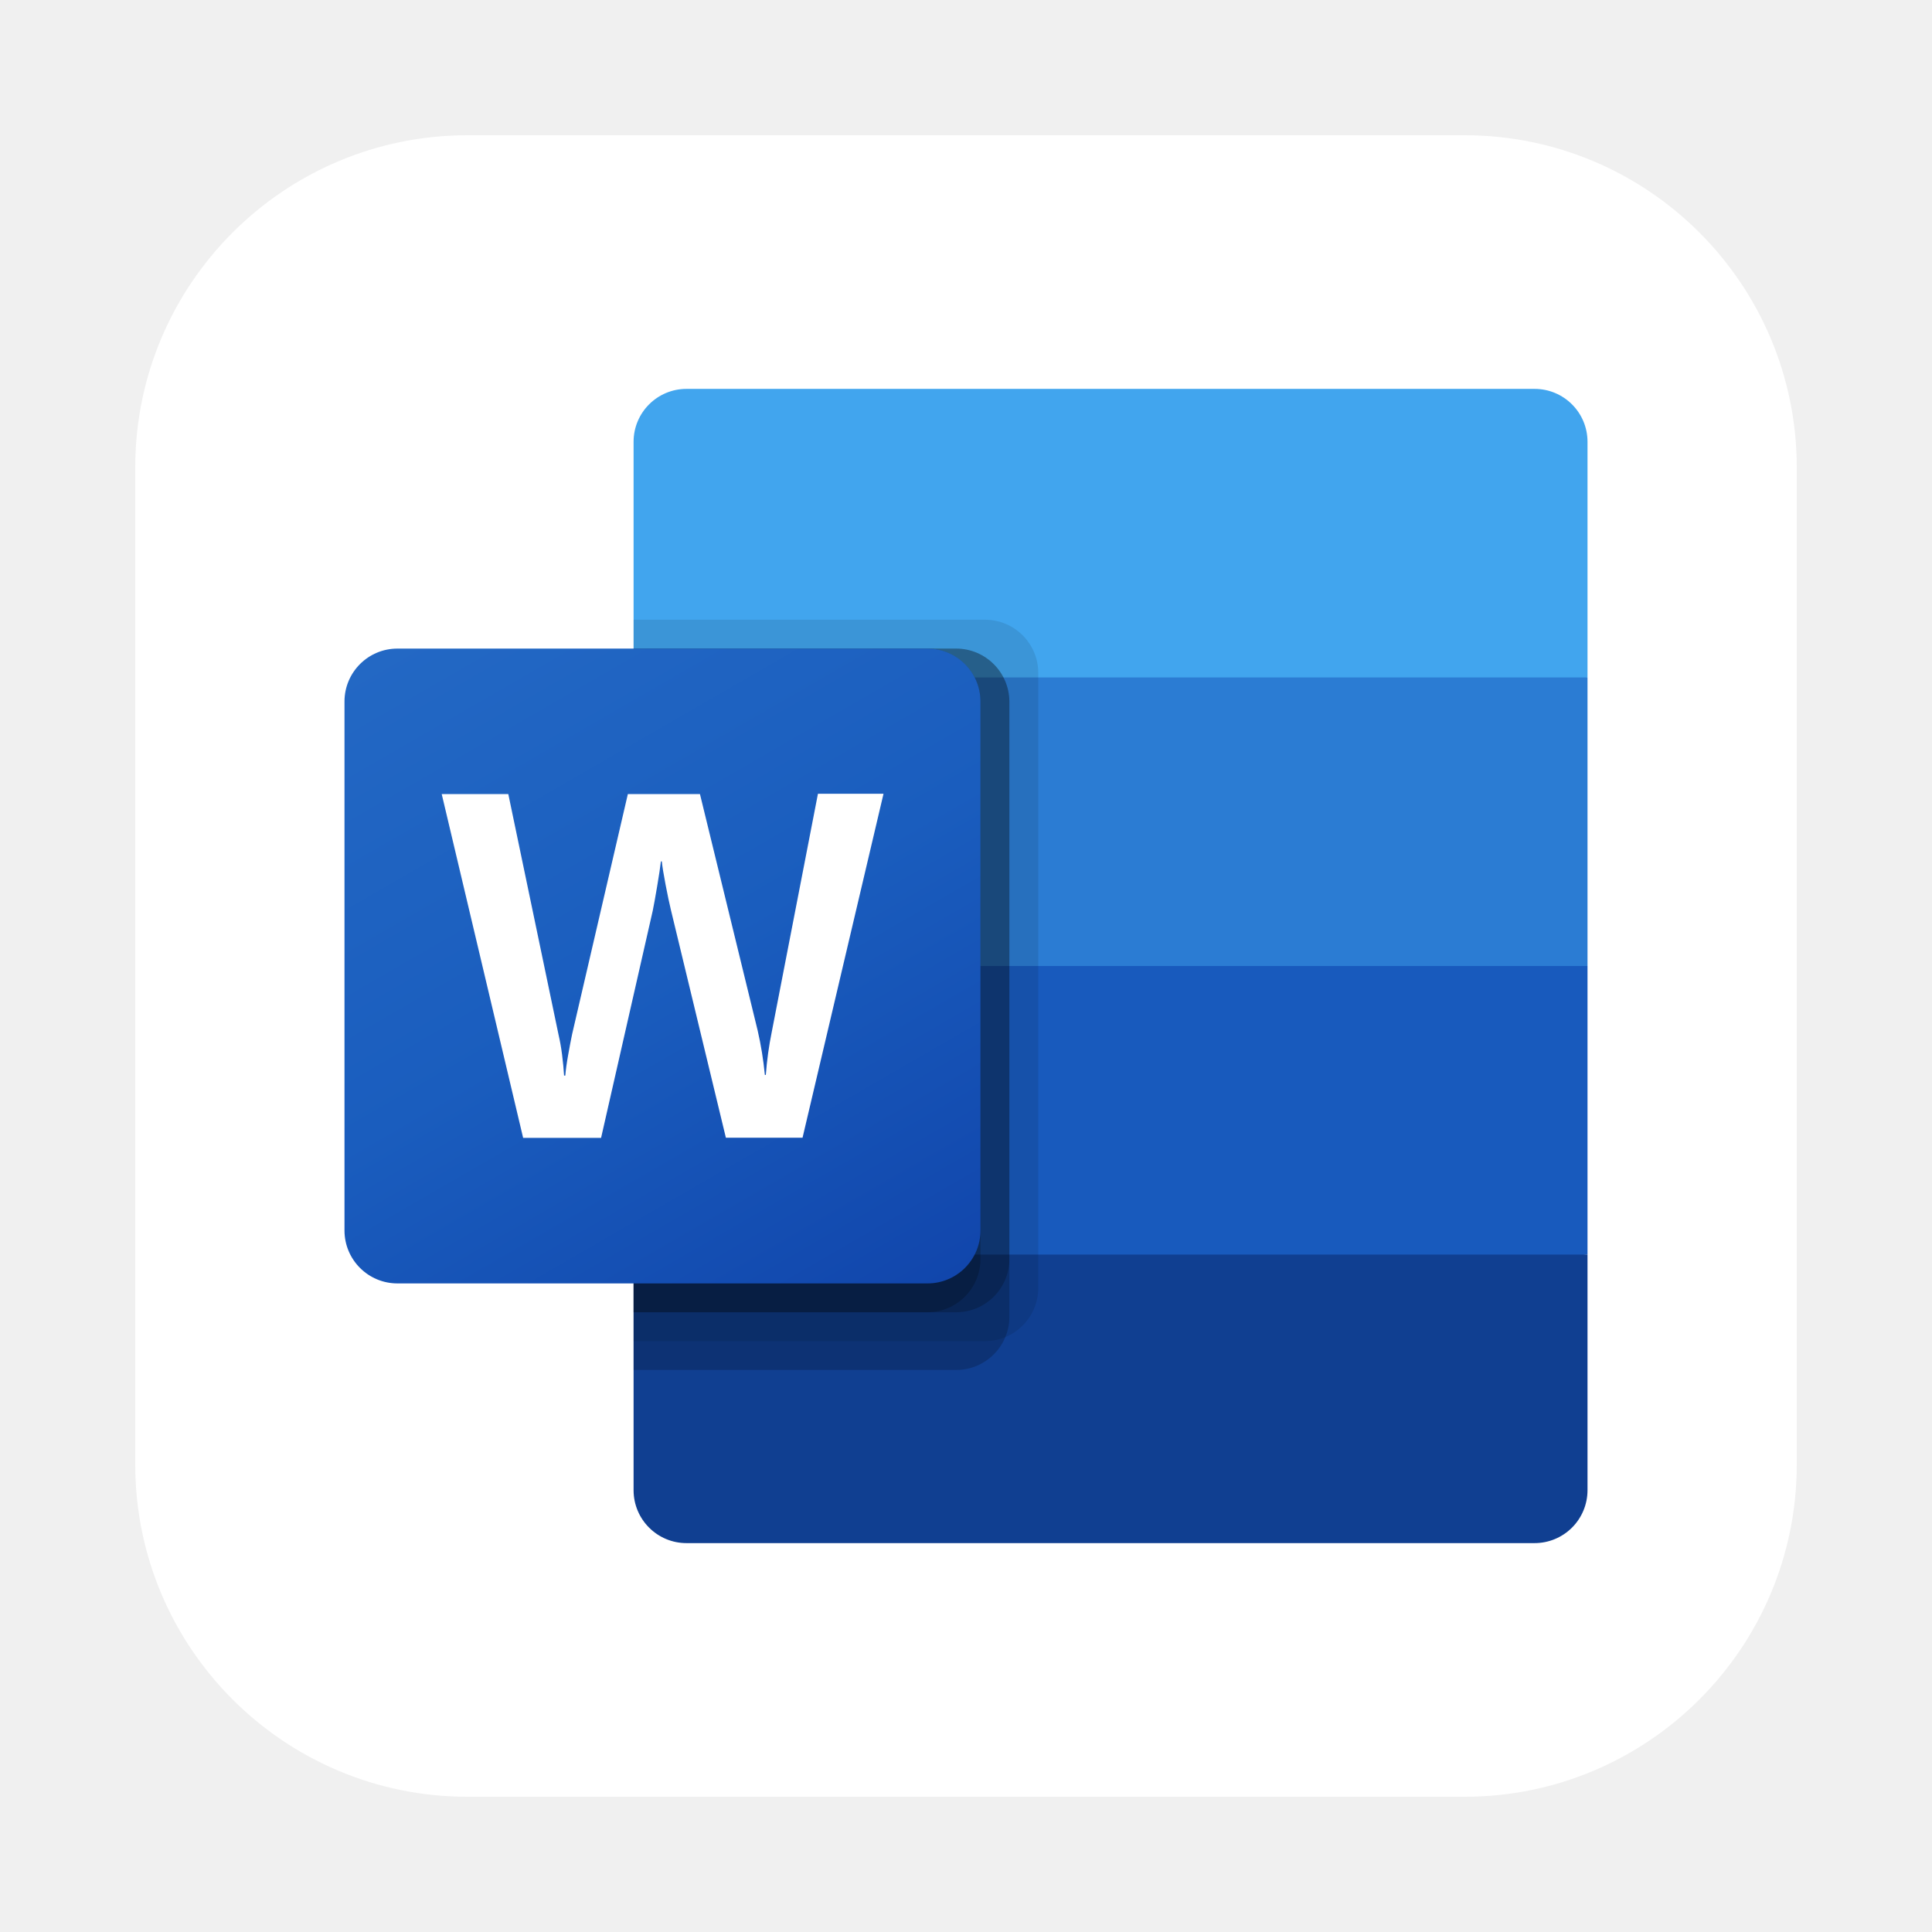
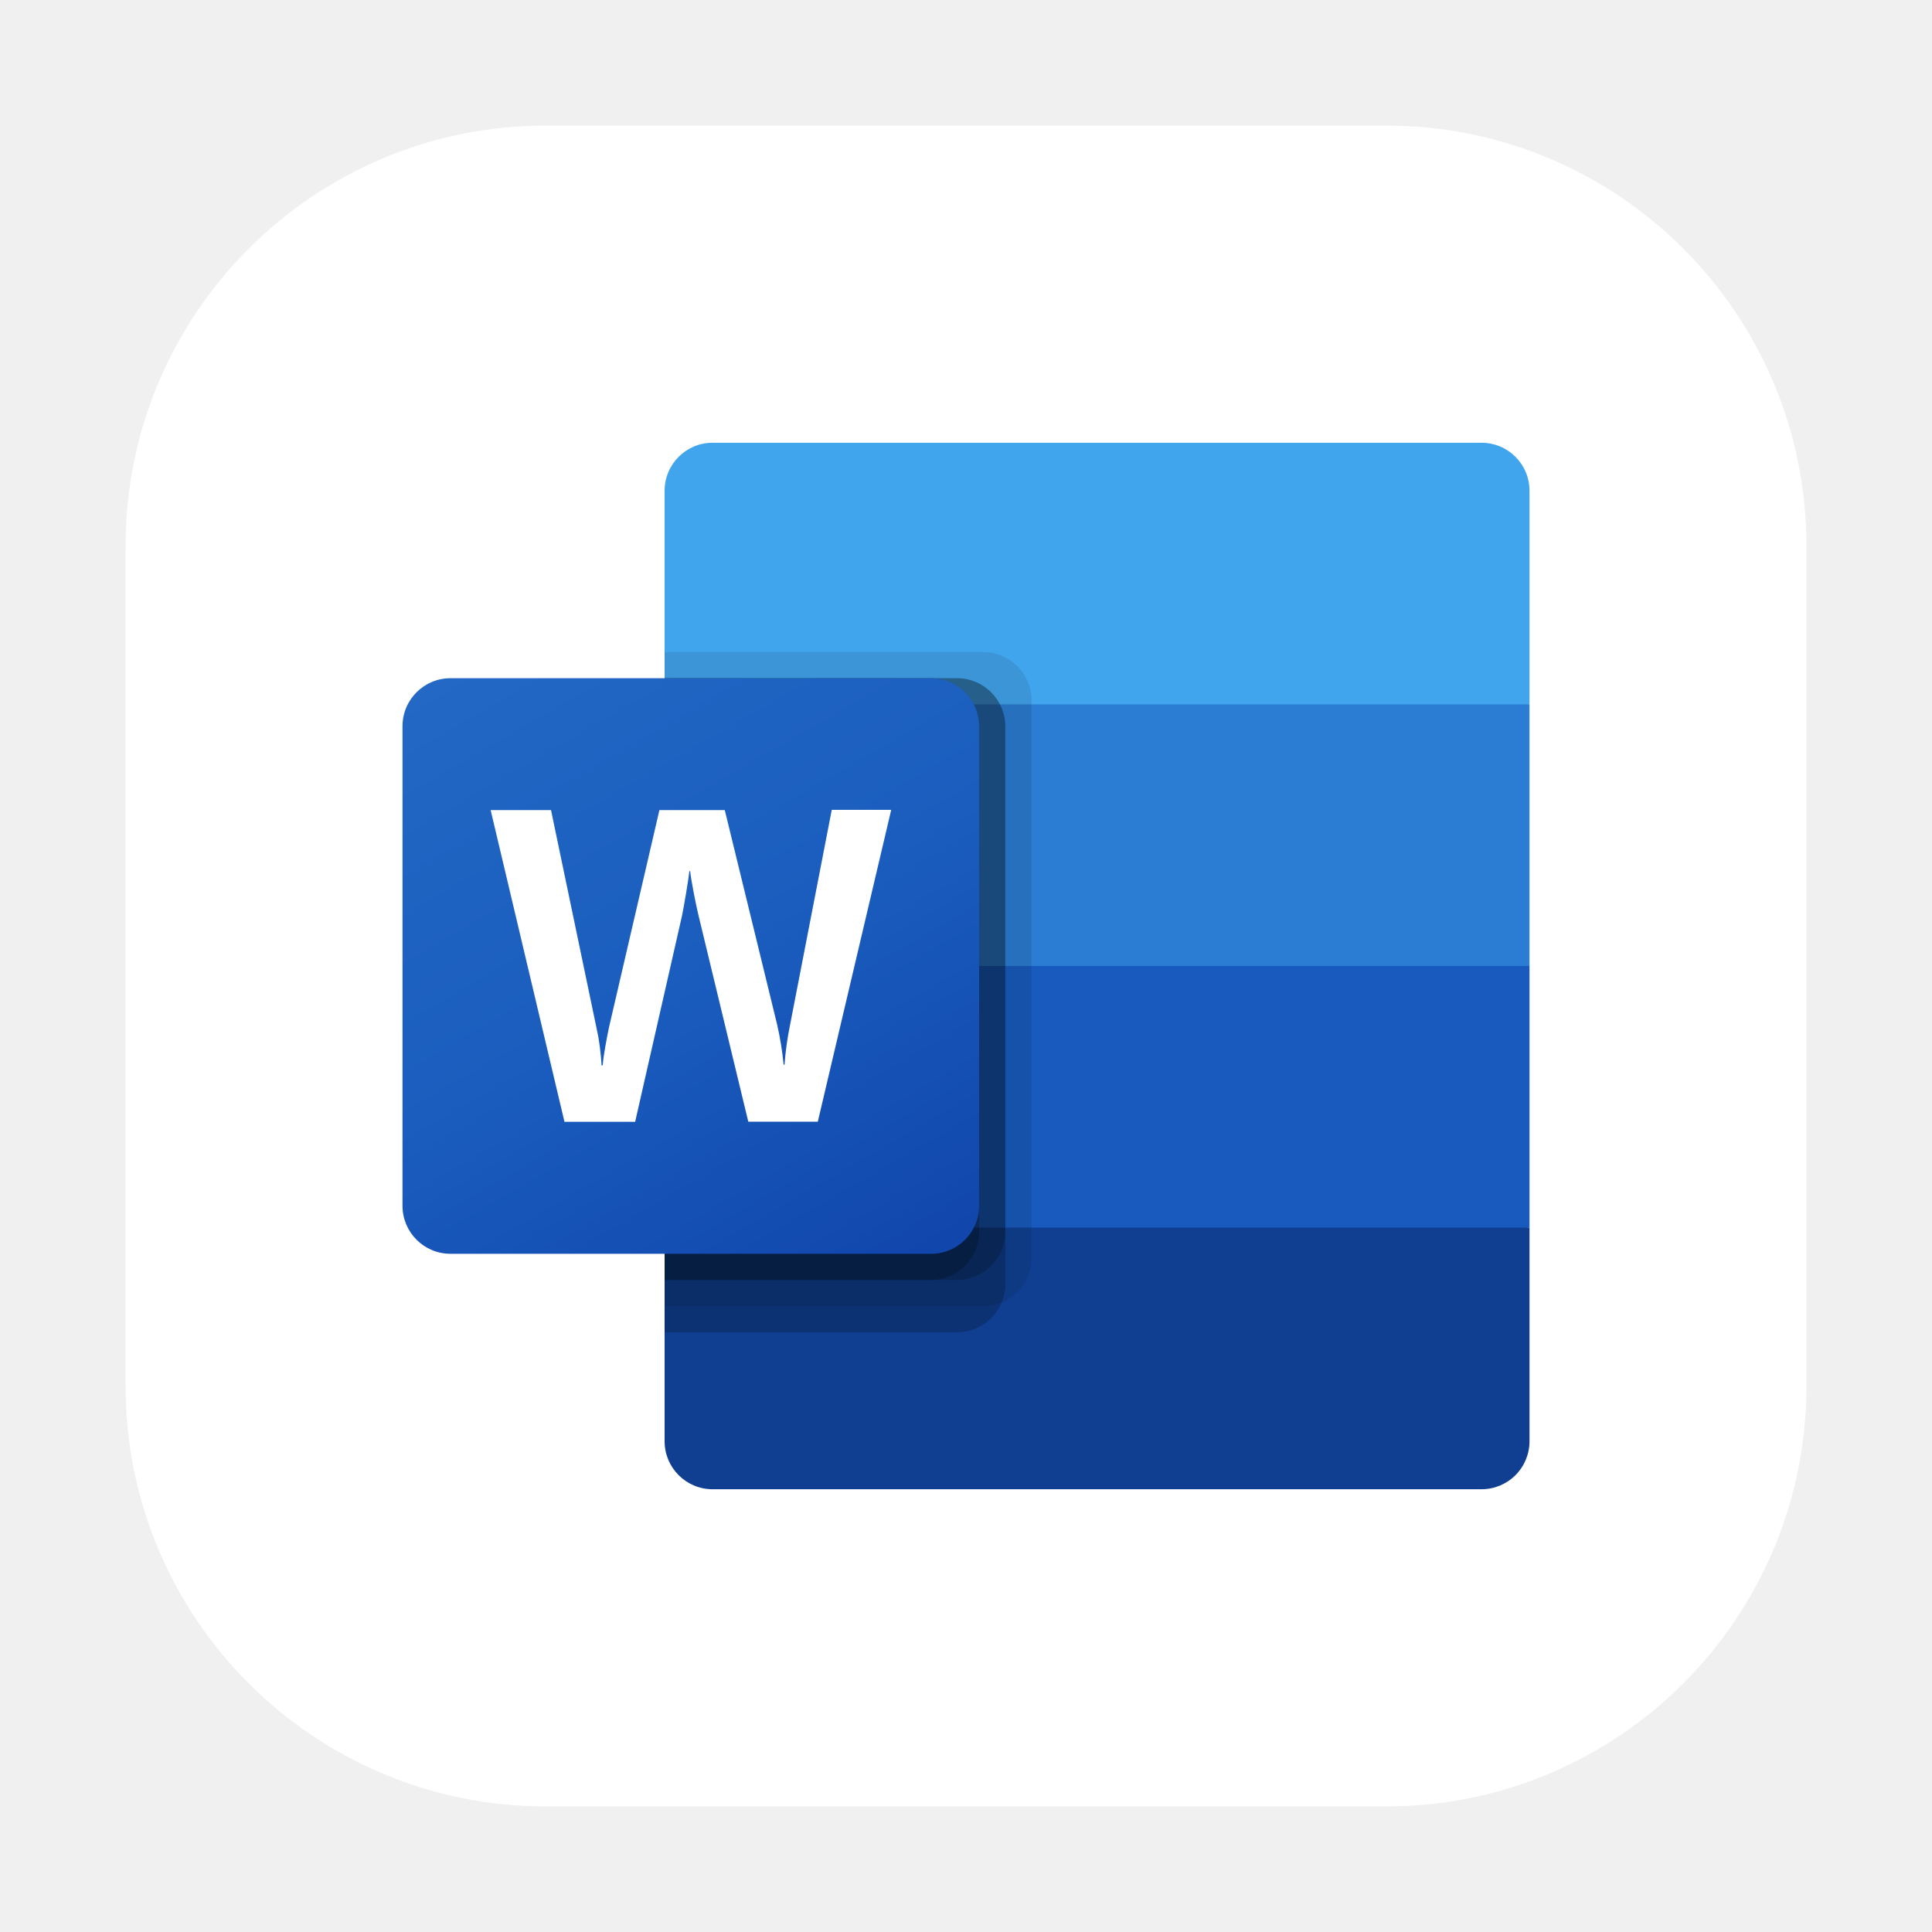
- <svg xmlns="http://www.w3.org/2000/svg" width="64px" height="64px" viewBox="-5.76 -5.76 43.52 43.52" fill="#000000">
-   <g id="SVGRepo_bgCarrier" stroke-width="0" transform="translate(2.24,2.24), scale(0.86)">
-     <rect x="-5.76" y="-5.76" width="43.52" height="43.52" rx="8.704" fill="#ffffff" strokewidth="0" />
+ <svg xmlns="http://www.w3.org/2000/svg" width="64px" height="64px" viewBox="-8 -8 48.00 48.00" fill="#000000" transform="rotate(0)matrix(1, 0, 0, 1, 0, 0)">
+   <g id="SVGRepo_bgCarrier" stroke-width="0" transform="translate(2.08,2.08), scale(0.87)">
+     <rect x="-8" y="-8" width="48.00" height="48.00" rx="12" fill="#ffffff" strokewidth="0" />
  </g>
-   <g id="SVGRepo_tracerCarrier" stroke-linecap="round" stroke-linejoin="round" />
+   <g id="SVGRepo_tracerCarrier" stroke-linecap="round" stroke-linejoin="round" stroke="#CCCCCC" stroke-width="0.064" />
  <g id="SVGRepo_iconCarrier">
    <defs>
      <linearGradient id="a" x1="4.494" y1="-1712.086" x2="13.832" y2="-1695.914" gradientTransform="translate(0 1720)" gradientUnits="userSpaceOnUse">
        <stop offset="0" stop-color="#2368c4" />
        <stop offset="0.5" stop-color="#1a5dbe" />
        <stop offset="1" stop-color="#1146ac" />
      </linearGradient>
    </defs>
    <path d="M28.806,3H9.705A1.192,1.192,0,0,0,8.512,4.191h0V9.5l11.069,3.25L30,9.5V4.191A1.192,1.192,0,0,0,28.806,3Z" style="fill:#41a5ee" />
    <path d="M30,9.5H8.512V16l11.069,1.95L30,16Z" style="fill:#2b7cd3" />
    <path d="M8.512,16v6.5L18.93,23.8,30,22.5V16Z" style="fill:#185abd" />
    <path d="M9.705,29h19.1A1.192,1.192,0,0,0,30,27.809h0V22.5H8.512v5.309A1.192,1.192,0,0,0,9.705,29Z" style="fill:#103f91" />
    <path d="M16.434,8.2H8.512V24.45h7.922a1.2,1.2,0,0,0,1.194-1.191V9.391A1.2,1.2,0,0,0,16.434,8.2Z" style="opacity:0.1;isolation:isolate" />
    <path d="M15.783,8.85H8.512V25.1h7.271a1.2,1.2,0,0,0,1.194-1.191V10.041A1.2,1.2,0,0,0,15.783,8.85Z" style="opacity:0.2;isolation:isolate" />
    <path d="M15.783,8.85H8.512V23.8h7.271a1.2,1.2,0,0,0,1.194-1.191V10.041A1.2,1.2,0,0,0,15.783,8.85Z" style="opacity:0.2;isolation:isolate" />
    <path d="M15.132,8.85H8.512V23.8h6.62a1.2,1.2,0,0,0,1.194-1.191V10.041A1.2,1.2,0,0,0,15.132,8.85Z" style="opacity:0.2;isolation:isolate" />
    <path d="M3.194,8.85H15.132a1.193,1.193,0,0,1,1.194,1.191V21.959a1.193,1.193,0,0,1-1.194,1.191H3.194A1.192,1.192,0,0,1,2,21.959V10.041A1.192,1.192,0,0,1,3.194,8.85Z" style="fill:url(#a)" />
    <path d="M6.9,17.988c.023.184.039.344.046.481h.028c.01-.13.032-.287.065-.47s.062-.338.089-.465l1.255-5.407h1.624l1.3,5.326a7.761,7.761,0,0,1,.162,1h.022a7.6,7.6,0,0,1,.135-.975l1.039-5.358h1.477l-1.824,7.748H10.591L9.354,14.742q-.054-.222-.122-.578t-.084-.52H9.127q-.021.189-.084.561c-.042.249-.075.432-.1.552L7.78,19.871H6.024L4.19,12.127h1.5l1.131,5.418A4.469,4.469,0,0,1,6.9,17.988Z" style="fill:#fff" />
  </g>
</svg>
